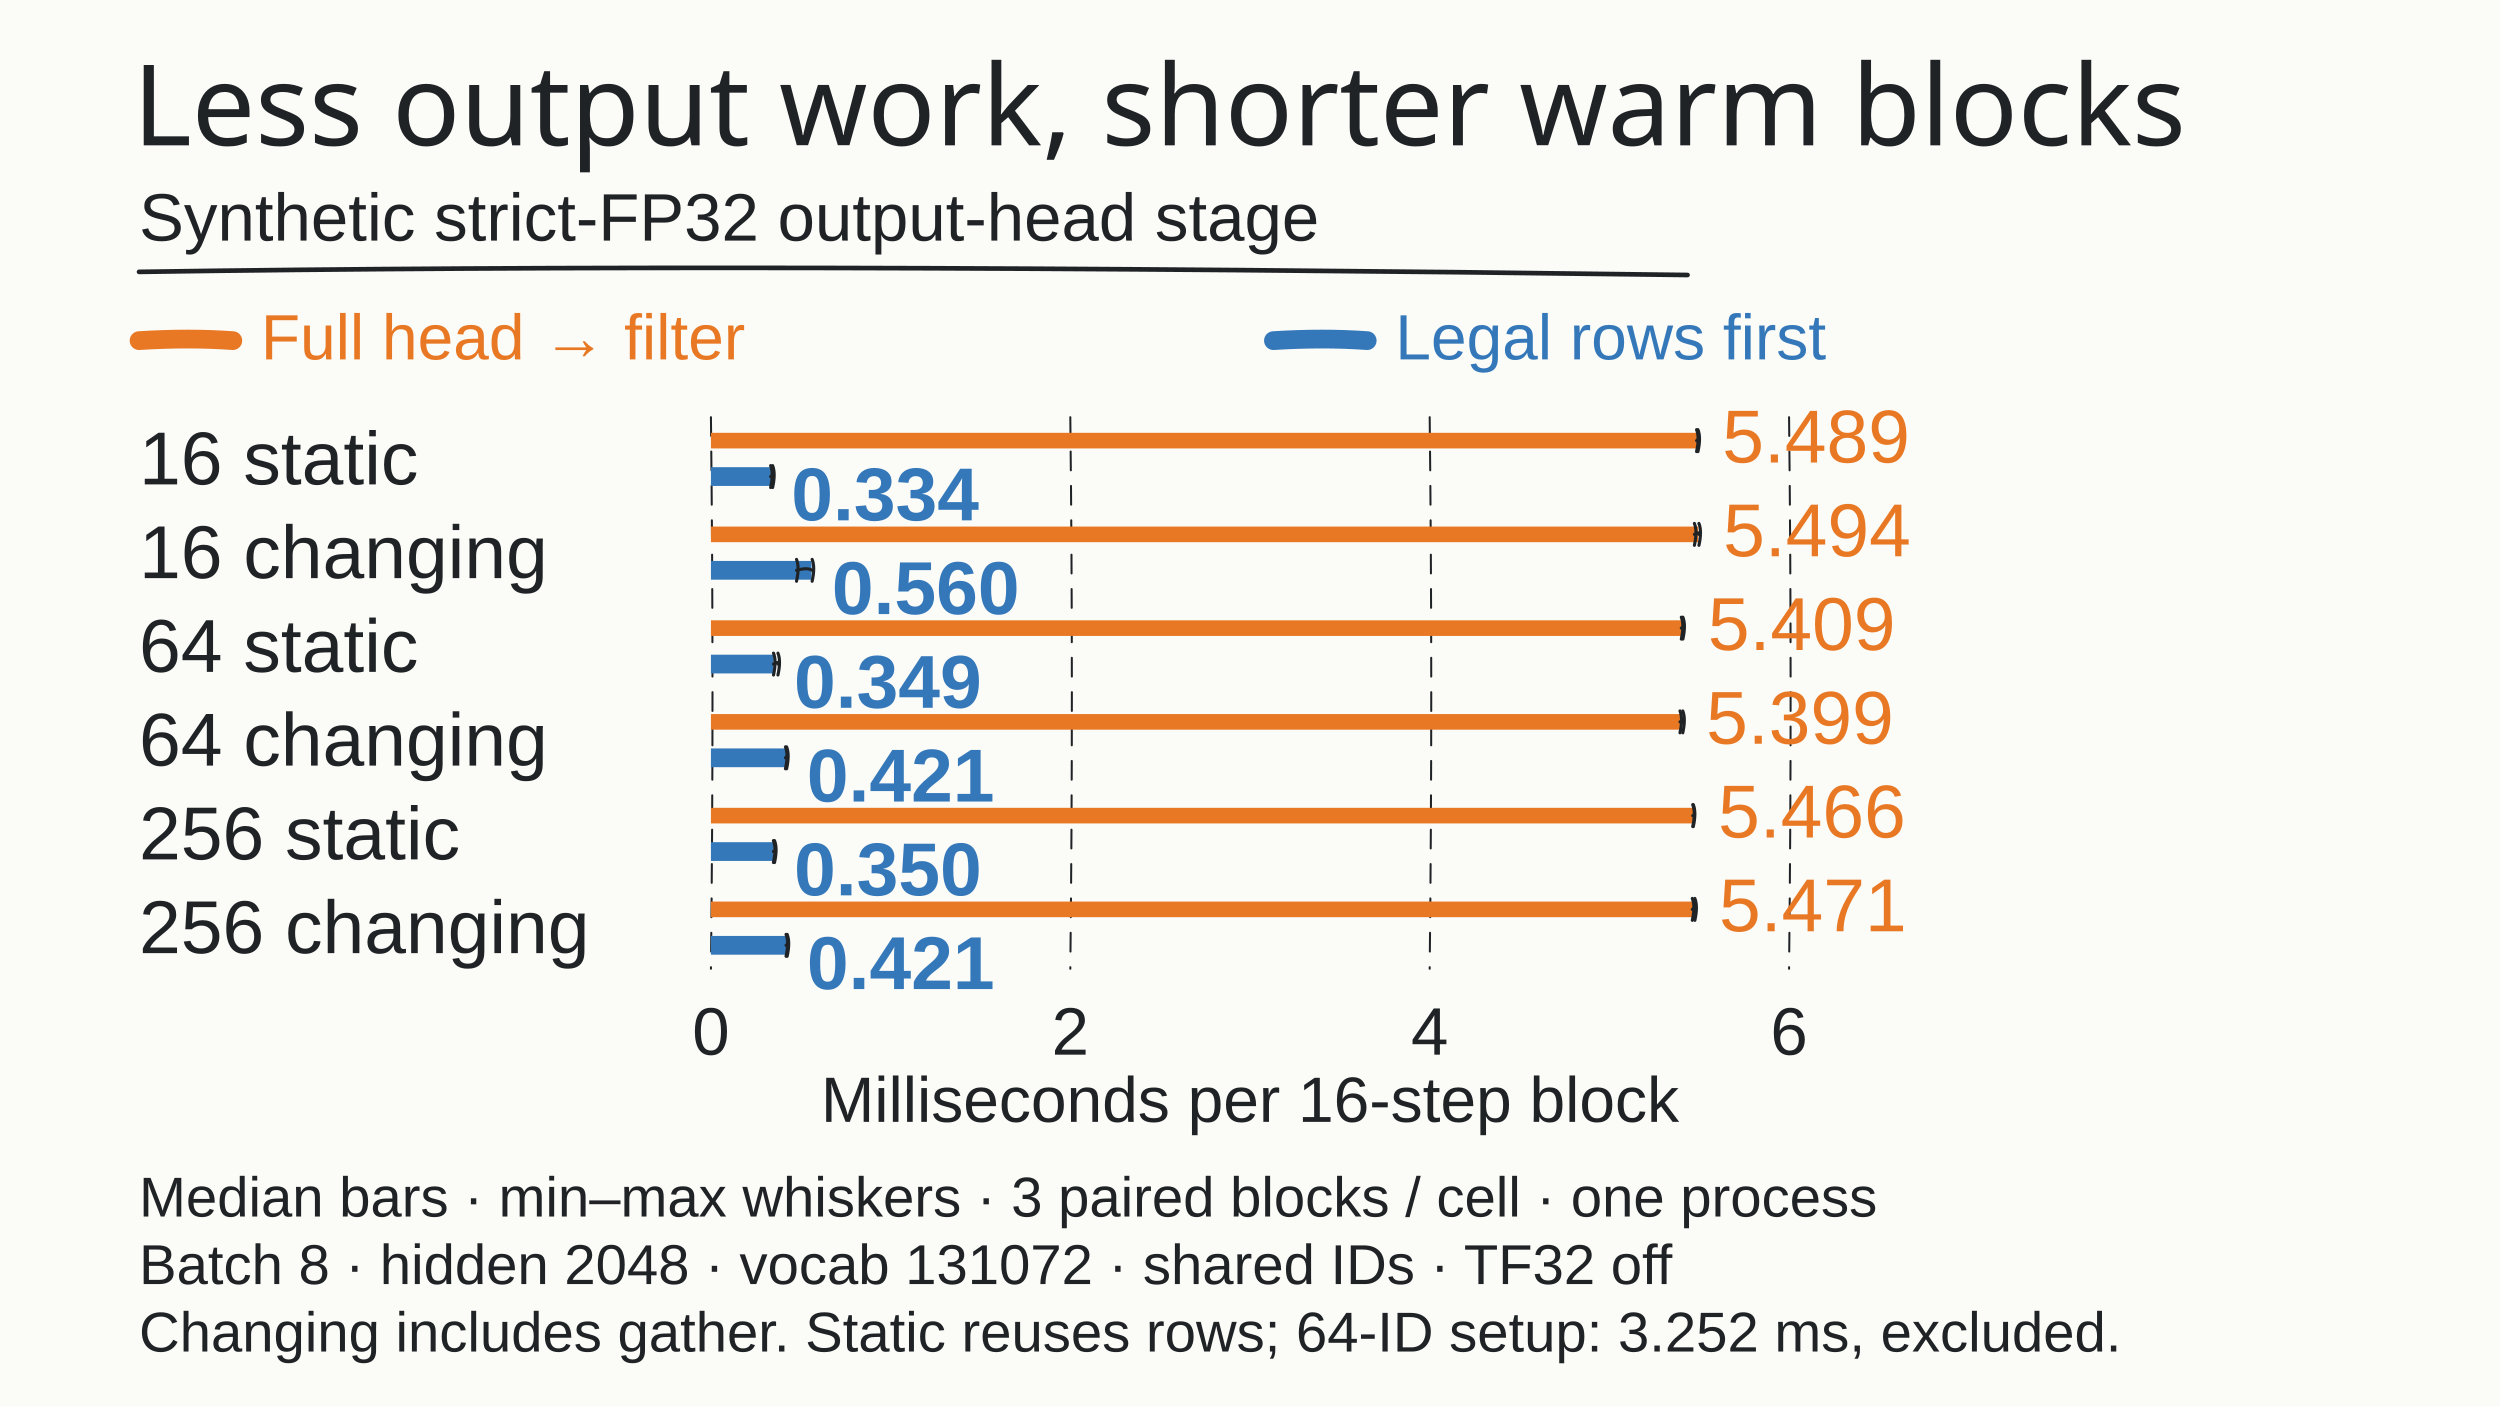
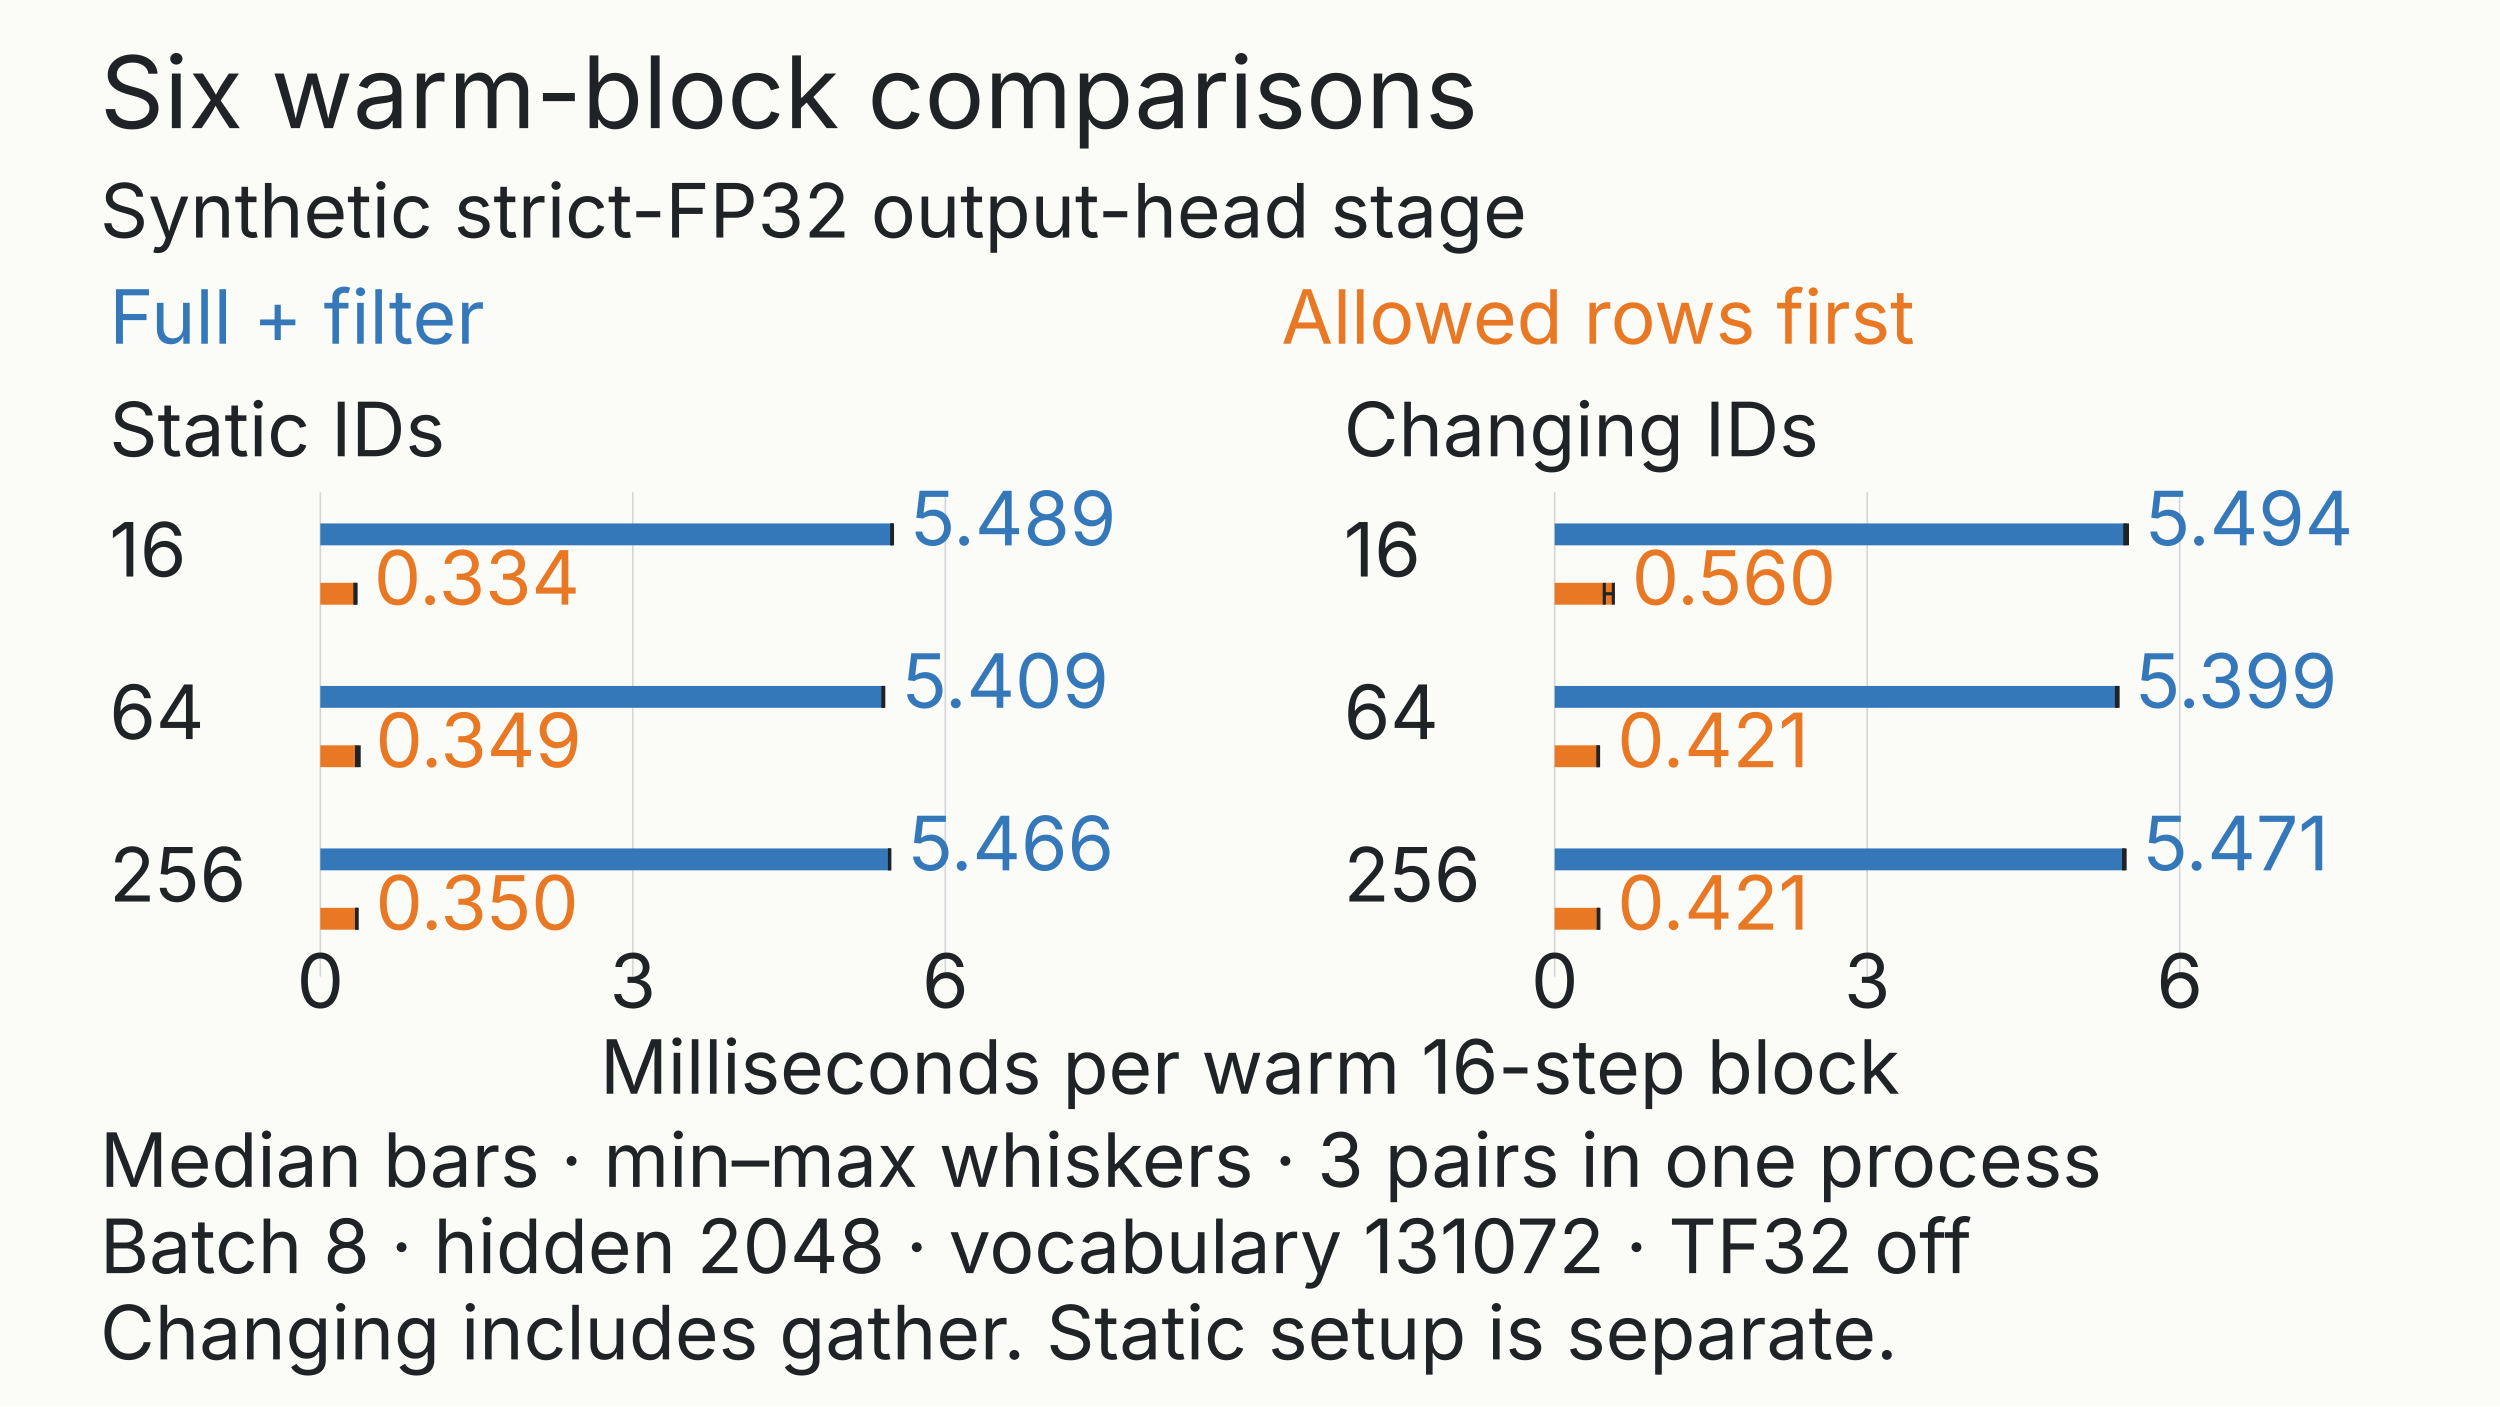
<svg xmlns="http://www.w3.org/2000/svg" width="1600" height="900" viewBox="0 0 1600 900">
  <rect width="100%" height="100%" fill="#FBFBF8" />
  <defs>
-     <marker id="arrow" viewBox="0 0 12 12" refX="9" refY="6" markerWidth="5" markerHeight="5" orient="auto">
-       <path d="M1 1 L10 6 L1 11" fill="none" stroke="context-stroke" stroke-width="2" />
+     <marker id="arrow" viewBox="0 0 12 12" refX="10" refY="6" markerWidth="5" markerHeight="5" orient="auto">
+       <path d="M2 2 L10 6 L2 10" fill="none" stroke="context-stroke" stroke-width="2" />
    </marker>
-     <pattern id="hatch" width="18" height="18" patternUnits="userSpaceOnUse">
-       <path d="M-4 18 L18 -4 M8 26 L26 8" stroke="#E87823" stroke-width="2" opacity=".35" />
-     </pattern>
  </defs>
-   <text x="85" y="93" font-family="Bradley Hand" font-size="72" fill="#202326" text-anchor="start" font-weight="normal">
-     <tspan x="85" dy="0">Less output work, shorter warm blocks</tspan>
-   </text>
-   <text x="89" y="154" font-family="Arial, Helvetica, sans-serif" font-size="43" fill="#202326" text-anchor="start" font-weight="normal">
-     <tspan x="89" dy="0">Synthetic strict-FP32 output-head stage</tspan>
-   </text>
-   <path d="M89 174.0 Q480 168.0 1080 176.0" fill="none" stroke="#202326" stroke-width="3" stroke-linecap="round" stroke-linejoin="round" />
-   <path d="M89 218 Q121.0 216.0 149 218" fill="none" stroke="#E87823" stroke-width="12" stroke-linecap="round" stroke-linejoin="round" />
-   <text x="167" y="230" font-family="Arial, Helvetica, sans-serif" font-size="41" fill="#E87823" text-anchor="start" font-weight="normal">
-     <tspan x="167" dy="0">Full head → filter</tspan>
-   </text>
-   <path d="M815 218 Q847.0 216.0 875 218" fill="none" stroke="#3478BA" stroke-width="12" stroke-linecap="round" stroke-linejoin="round" />
-   <text x="893" y="230" font-family="Arial, Helvetica, sans-serif" font-size="41" fill="#3478BA" text-anchor="start" font-weight="normal">
-     <tspan x="893" dy="0">Legal rows first</tspan>
-   </text>
-   <path d="M455.0 267 Q457.0 441.5 455.0 620" fill="none" stroke="#202326" stroke-width="1.3" stroke-linecap="round" stroke-linejoin="round" stroke-dasharray="12 10" />
-   <text x="455.0" y="675" font-family="Arial, Helvetica, sans-serif" font-size="43" fill="#202326" text-anchor="middle" font-weight="normal">
-     <tspan x="455.0" dy="0">0</tspan>
-   </text>
-   <path d="M685.0 267 Q687.0 441.5 685.0 620" fill="none" stroke="#202326" stroke-width="1.3" stroke-linecap="round" stroke-linejoin="round" stroke-dasharray="12 10" />
-   <text x="685.0" y="675" font-family="Arial, Helvetica, sans-serif" font-size="43" fill="#202326" text-anchor="middle" font-weight="normal">
-     <tspan x="685.0" dy="0">2</tspan>
-   </text>
-   <path d="M915.0 267 Q917.0 441.5 915.0 620" fill="none" stroke="#202326" stroke-width="1.3" stroke-linecap="round" stroke-linejoin="round" stroke-dasharray="12 10" />
-   <text x="915.0" y="675" font-family="Arial, Helvetica, sans-serif" font-size="43" fill="#202326" text-anchor="middle" font-weight="normal">
-     <tspan x="915.0" dy="0">4</tspan>
-   </text>
-   <path d="M1145.0 267 Q1147.0 441.5 1145.0 620" fill="none" stroke="#202326" stroke-width="1.3" stroke-linecap="round" stroke-linejoin="round" stroke-dasharray="12 10" />
-   <text x="1145.0" y="675" font-family="Arial, Helvetica, sans-serif" font-size="43" fill="#202326" text-anchor="middle" font-weight="normal">
-     <tspan x="1145.0" dy="0">6</tspan>
-   </text>
-   <text x="89" y="310" font-family="Arial, Helvetica, sans-serif" font-size="48" fill="#202326" text-anchor="start" font-weight="normal">
-     <tspan x="89" dy="0">16 static</tspan>
-   </text>
-   <rect x="455" y="277" width="631.231" height="10" fill="#E87823" stroke="none" stroke-width="1" />
-   <rect x="455" y="299" width="38.423" height="12" fill="#3478BA" stroke="none" stroke-width="1" />
-   <path d="M1085.804 282 Q1088.246 280.0 1086.688 282" fill="none" stroke="#202326" stroke-width="2" stroke-linecap="round" stroke-linejoin="round" />
-   <path d="M1085.804 275 Q1087.804 280.0 1085.804 289" fill="none" stroke="#202326" stroke-width="2" stroke-linecap="round" stroke-linejoin="round" />
-   <path d="M1086.688 275 Q1088.688 280.0 1086.688 289" fill="none" stroke="#202326" stroke-width="2" stroke-linecap="round" stroke-linejoin="round" />
-   <path d="M493.198 305 Q495.837 303.0 494.477 305" fill="none" stroke="#202326" stroke-width="2" stroke-linecap="round" stroke-linejoin="round" />
-   <path d="M493.198 298 Q495.198 303.0 493.198 312" fill="none" stroke="#202326" stroke-width="2" stroke-linecap="round" stroke-linejoin="round" />
-   <path d="M494.477 298 Q496.477 303.0 494.477 312" fill="none" stroke="#202326" stroke-width="2" stroke-linecap="round" stroke-linejoin="round" />
-   <text x="506.423" y="333" font-family="Arial, Helvetica, sans-serif" font-size="48" fill="#3478BA" text-anchor="start" font-weight="bold">
-     <tspan x="506.423" dy="0">0.334</tspan>
-   </text>
-   <text x="1102.231" y="296" font-family="Arial, Helvetica, sans-serif" font-size="48" fill="#E87823" text-anchor="start" font-weight="normal">
-     <tspan x="1102.231" dy="0">5.489</tspan>
-   </text>
-   <text x="89" y="370" font-family="Arial, Helvetica, sans-serif" font-size="48" fill="#202326" text-anchor="start" font-weight="normal">
-     <tspan x="89" dy="0">16 changing</tspan>
-   </text>
-   <rect x="455" y="337" width="631.81" height="10" fill="#E87823" stroke="none" stroke-width="1" />
-   <rect x="455" y="359" width="64.391" height="12" fill="#3478BA" stroke="none" stroke-width="1" />
-   <path d="M1084.415 342 Q1087.867 340.0 1087.318 342" fill="none" stroke="#202326" stroke-width="2" stroke-linecap="round" stroke-linejoin="round" />
-   <path d="M1084.415 335 Q1086.415 340.0 1084.415 349" fill="none" stroke="#202326" stroke-width="2" stroke-linecap="round" stroke-linejoin="round" />
-   <path d="M1087.318 335 Q1089.318 340.0 1087.318 349" fill="none" stroke="#202326" stroke-width="2" stroke-linecap="round" stroke-linejoin="round" />
-   <path d="M509.771 365 Q516.77 363.0 519.768 365" fill="none" stroke="#202326" stroke-width="2" stroke-linecap="round" stroke-linejoin="round" />
-   <path d="M509.771 358 Q511.771 363.0 509.771 372" fill="none" stroke="#202326" stroke-width="2" stroke-linecap="round" stroke-linejoin="round" />
-   <path d="M519.768 358 Q521.768 363.0 519.768 372" fill="none" stroke="#202326" stroke-width="2" stroke-linecap="round" stroke-linejoin="round" />
-   <text x="532.391" y="393" font-family="Arial, Helvetica, sans-serif" font-size="48" fill="#3478BA" text-anchor="start" font-weight="bold">
-     <tspan x="532.391" dy="0">0.560</tspan>
-   </text>
-   <text x="1102.81" y="356" font-family="Arial, Helvetica, sans-serif" font-size="48" fill="#E87823" text-anchor="start" font-weight="normal">
-     <tspan x="1102.81" dy="0">5.494</tspan>
-   </text>
-   <text x="89" y="430" font-family="Arial, Helvetica, sans-serif" font-size="48" fill="#202326" text-anchor="start" font-weight="normal">
-     <tspan x="89" dy="0">64 static</tspan>
-   </text>
-   <rect x="455" y="397" width="622.007" height="10" fill="#E87823" stroke="none" stroke-width="1" />
-   <rect x="455" y="419" width="40.172" height="12" fill="#3478BA" stroke="none" stroke-width="1" />
-   <path d="M1076.036 402 Q1078.539 400.0 1077.042 402" fill="none" stroke="#202326" stroke-width="2" stroke-linecap="round" stroke-linejoin="round" />
-   <path d="M1076.036 395 Q1078.036 400.0 1076.036 409" fill="none" stroke="#202326" stroke-width="2" stroke-linecap="round" stroke-linejoin="round" />
-   <path d="M1077.042 395 Q1079.042 400.0 1077.042 409" fill="none" stroke="#202326" stroke-width="2" stroke-linecap="round" stroke-linejoin="round" />
-   <path d="M495.041 425 Q498.463 423.0 497.884 425" fill="none" stroke="#202326" stroke-width="2" stroke-linecap="round" stroke-linejoin="round" />
-   <path d="M495.041 418 Q497.041 423.0 495.041 432" fill="none" stroke="#202326" stroke-width="2" stroke-linecap="round" stroke-linejoin="round" />
-   <path d="M497.884 418 Q499.884 423.0 497.884 432" fill="none" stroke="#202326" stroke-width="2" stroke-linecap="round" stroke-linejoin="round" />
-   <text x="508.172" y="453" font-family="Arial, Helvetica, sans-serif" font-size="48" fill="#3478BA" text-anchor="start" font-weight="bold">
-     <tspan x="508.172" dy="0">0.349</tspan>
-   </text>
-   <text x="1093.007" y="416" font-family="Arial, Helvetica, sans-serif" font-size="48" fill="#E87823" text-anchor="start" font-weight="normal">
-     <tspan x="1093.007" dy="0">5.409</tspan>
-   </text>
-   <text x="89" y="490" font-family="Arial, Helvetica, sans-serif" font-size="48" fill="#202326" text-anchor="start" font-weight="normal">
-     <tspan x="89" dy="0">64 changing</tspan>
-   </text>
-   <rect x="455" y="457" width="620.914" height="10" fill="#E87823" stroke="none" stroke-width="1" />
-   <rect x="455" y="479" width="48.366" height="12" fill="#3478BA" stroke="none" stroke-width="1" />
-   <path d="M1075.187 462 Q1078.081 460.0 1076.975 462" fill="none" stroke="#202326" stroke-width="2" stroke-linecap="round" stroke-linejoin="round" />
-   <path d="M1075.187 455 Q1077.187 460.0 1075.187 469" fill="none" stroke="#202326" stroke-width="2" stroke-linecap="round" stroke-linejoin="round" />
-   <path d="M1076.975 455 Q1078.975 460.0 1076.975 469" fill="none" stroke="#202326" stroke-width="2" stroke-linecap="round" stroke-linejoin="round" />
-   <path d="M502.678 485 Q505.052 483.0 503.426 485" fill="none" stroke="#202326" stroke-width="2" stroke-linecap="round" stroke-linejoin="round" />
-   <path d="M502.678 478 Q504.678 483.0 502.678 492" fill="none" stroke="#202326" stroke-width="2" stroke-linecap="round" stroke-linejoin="round" />
-   <path d="M503.426 478 Q505.426 483.0 503.426 492" fill="none" stroke="#202326" stroke-width="2" stroke-linecap="round" stroke-linejoin="round" />
-   <text x="516.366" y="513" font-family="Arial, Helvetica, sans-serif" font-size="48" fill="#3478BA" text-anchor="start" font-weight="bold">
-     <tspan x="516.366" dy="0">0.421</tspan>
-   </text>
-   <text x="1091.914" y="476" font-family="Arial, Helvetica, sans-serif" font-size="48" fill="#E87823" text-anchor="start" font-weight="normal">
-     <tspan x="1091.914" dy="0">5.399</tspan>
-   </text>
-   <text x="89" y="550" font-family="Arial, Helvetica, sans-serif" font-size="48" fill="#202326" text-anchor="start" font-weight="normal">
-     <tspan x="89" dy="0">256 static</tspan>
-   </text>
-   <rect x="455" y="517" width="628.587" height="10" fill="#E87823" stroke="none" stroke-width="1" />
-   <rect x="455" y="539" width="40.201" height="12" fill="#3478BA" stroke="none" stroke-width="1" />
-   <path d="M1083.353 522 Q1085.53 520.0 1083.707 522" fill="none" stroke="#202326" stroke-width="2" stroke-linecap="round" stroke-linejoin="round" />
-   <path d="M1083.353 515 Q1085.353 520.0 1083.353 529" fill="none" stroke="#202326" stroke-width="2" stroke-linecap="round" stroke-linejoin="round" />
-   <path d="M1083.707 515 Q1085.707 520.0 1083.707 529" fill="none" stroke="#202326" stroke-width="2" stroke-linecap="round" stroke-linejoin="round" />
-   <path d="M494.967 545 Q497.331 543.0 495.696 545" fill="none" stroke="#202326" stroke-width="2" stroke-linecap="round" stroke-linejoin="round" />
-   <path d="M494.967 538 Q496.967 543.0 494.967 552" fill="none" stroke="#202326" stroke-width="2" stroke-linecap="round" stroke-linejoin="round" />
-   <path d="M495.696 538 Q497.696 543.0 495.696 552" fill="none" stroke="#202326" stroke-width="2" stroke-linecap="round" stroke-linejoin="round" />
-   <text x="508.201" y="573" font-family="Arial, Helvetica, sans-serif" font-size="48" fill="#3478BA" text-anchor="start" font-weight="bold">
-     <tspan x="508.201" dy="0">0.350</tspan>
-   </text>
-   <text x="1099.587" y="536" font-family="Arial, Helvetica, sans-serif" font-size="48" fill="#E87823" text-anchor="start" font-weight="normal">
-     <tspan x="1099.587" dy="0">5.466</tspan>
-   </text>
-   <text x="89" y="610" font-family="Arial, Helvetica, sans-serif" font-size="48" fill="#202326" text-anchor="start" font-weight="normal">
-     <tspan x="89" dy="0">256 changing</tspan>
-   </text>
-   <rect x="455" y="577" width="629.152" height="10" fill="#E87823" stroke="none" stroke-width="1" />
-   <rect x="455" y="599" width="48.426" height="12" fill="#3478BA" stroke="none" stroke-width="1" />
-   <path d="M1083.07 582 Q1085.889 580.0 1084.709 582" fill="none" stroke="#202326" stroke-width="2" stroke-linecap="round" stroke-linejoin="round" />
-   <path d="M1083.07 575 Q1085.07 580.0 1083.07 589" fill="none" stroke="#202326" stroke-width="2" stroke-linecap="round" stroke-linejoin="round" />
-   <path d="M1084.709 575 Q1086.709 580.0 1084.709 589" fill="none" stroke="#202326" stroke-width="2" stroke-linecap="round" stroke-linejoin="round" />
-   <path d="M503.066 605 Q505.419 603.0 503.772 605" fill="none" stroke="#202326" stroke-width="2" stroke-linecap="round" stroke-linejoin="round" />
-   <path d="M503.066 598 Q505.066 603.0 503.066 612" fill="none" stroke="#202326" stroke-width="2" stroke-linecap="round" stroke-linejoin="round" />
-   <path d="M503.772 598 Q505.772 603.0 503.772 612" fill="none" stroke="#202326" stroke-width="2" stroke-linecap="round" stroke-linejoin="round" />
-   <text x="516.426" y="633" font-family="Arial, Helvetica, sans-serif" font-size="48" fill="#3478BA" text-anchor="start" font-weight="bold">
-     <tspan x="516.426" dy="0">0.421</tspan>
-   </text>
-   <text x="1100.152" y="596" font-family="Arial, Helvetica, sans-serif" font-size="48" fill="#E87823" text-anchor="start" font-weight="normal">
-     <tspan x="1100.152" dy="0">5.471</tspan>
-   </text>
-   <text x="800.0" y="718" font-family="Arial, Helvetica, sans-serif" font-size="41" fill="#202326" text-anchor="middle" font-weight="normal">
-     <tspan x="800.0" dy="0">Milliseconds per 16-step block</tspan>
-   </text>
-   <text x="89" y="778.6" font-family="Arial, Helvetica, sans-serif" font-size="36" fill="#202326" text-anchor="start" font-weight="normal">
-     <tspan x="89" dy="0">Median bars · min–max whiskers · 3 paired blocks / cell · one process</tspan>
-     <tspan x="89" dy="43.2">Batch 8 · hidden 2048 · vocab 131072 · shared IDs · TF32 off</tspan>
-     <tspan x="89" dy="43.2">Changing includes gather. Static reuses rows; 64-ID setup: 3.252 ms, excluded.</tspan>
-   </text>
+   <text x="64" y="82.0" font-family="Inter" font-size="64" font-weight="400" font-style="normal" fill="#202326" text-anchor="start">Six warm-block comparisons</text>
+   <text x="64" y="152.0" font-family="Inter" font-size="48" font-weight="400" font-style="normal" fill="#202326" text-anchor="start">Synthetic strict-FP32 output-head stage</text>
+   <text x="70" y="220.0" font-family="Inter" font-size="48" font-weight="400" font-style="normal" fill="#3478BA" text-anchor="start">Full + filter</text>
+   <text x="820" y="220.0" font-family="Inter" font-size="48" font-weight="400" font-style="normal" fill="#E87823" text-anchor="start">Allowed rows first</text>
+   <text x="70" y="292.0" font-family="Inter" font-size="48" font-weight="400" font-style="normal" fill="#202326" text-anchor="start">Static IDs</text>
+   <line x1="205.0" y1="315" x2="205.0" y2="625" stroke="#D3D6D9" stroke-width="1" />
+   <text x="205.0" y="645.0" font-family="Inter" font-size="48" font-weight="400" font-style="normal" fill="#202326" text-anchor="middle">0</text>
+   <line x1="405.0" y1="315" x2="405.0" y2="625" stroke="#D3D6D9" stroke-width="1" />
+   <text x="405.0" y="645.0" font-family="Inter" font-size="48" font-weight="400" font-style="normal" fill="#202326" text-anchor="middle">3</text>
+   <line x1="605.0" y1="315" x2="605.0" y2="625" stroke="#D3D6D9" stroke-width="1" />
+   <text x="605.0" y="645.0" font-family="Inter" font-size="48" font-weight="400" font-style="normal" fill="#202326" text-anchor="middle">6</text>
+   <text x="70" y="369.0" font-family="Inter" font-size="48" font-weight="400" font-style="normal" fill="#202326" text-anchor="start">16</text>
+   <rect data-science="bar" data-series="baseline" data-mode="static" data-size="16" x="205" y="335" width="365.931" height="14" fill="#3478BA" />
+   <line x1="570.683" y1="342.0" x2="571.196" y2="342.0" stroke="#202326" stroke-width="2" />
+   <line x1="570.683" y1="335.0" x2="570.683" y2="349.0" stroke="#202326" stroke-width="2" />
+   <line x1="571.196" y1="335.0" x2="571.196" y2="349.0" stroke="#202326" stroke-width="2" />
+   <text x="582.931" y="349.0" font-family="Inter" font-size="48" font-weight="400" font-style="normal" fill="#3478BA" text-anchor="start">5.489</text>
+   <rect data-science="bar" data-series="candidate" data-mode="static" data-size="16" x="205" y="373" width="22.274" height="14" fill="#E87823" />
+   <line x1="227.144" y1="380.0" x2="227.885" y2="380.0" stroke="#202326" stroke-width="2" />
+   <line x1="227.144" y1="373.0" x2="227.144" y2="387.0" stroke="#202326" stroke-width="2" />
+   <line x1="227.885" y1="373.0" x2="227.885" y2="387.0" stroke="#202326" stroke-width="2" />
+   <text x="239.274" y="387.0" font-family="Inter" font-size="48" font-weight="400" font-style="normal" fill="#E87823" text-anchor="start">0.334</text>
+   <text x="70" y="473.0" font-family="Inter" font-size="48" font-weight="400" font-style="normal" fill="#202326" text-anchor="start">64</text>
+   <rect data-science="bar" data-series="baseline" data-mode="static" data-size="64" x="205" y="439" width="360.584" height="14" fill="#3478BA" />
+   <line x1="565.021" y1="446.0" x2="565.604" y2="446.0" stroke="#202326" stroke-width="2" />
+   <line x1="565.021" y1="439.0" x2="565.021" y2="453.0" stroke="#202326" stroke-width="2" />
+   <line x1="565.604" y1="439.0" x2="565.604" y2="453.0" stroke="#202326" stroke-width="2" />
+   <text x="577.584" y="453.0" font-family="Inter" font-size="48" font-weight="400" font-style="normal" fill="#3478BA" text-anchor="start">5.409</text>
+   <rect data-science="bar" data-series="candidate" data-mode="static" data-size="64" x="205" y="477" width="23.288" height="14" fill="#E87823" />
+   <line x1="228.212" y1="484.0" x2="229.86" y2="484.0" stroke="#202326" stroke-width="2" />
+   <line x1="228.212" y1="477.0" x2="228.212" y2="491.0" stroke="#202326" stroke-width="2" />
+   <line x1="229.86" y1="477.0" x2="229.86" y2="491.0" stroke="#202326" stroke-width="2" />
+   <text x="240.288" y="491.0" font-family="Inter" font-size="48" font-weight="400" font-style="normal" fill="#E87823" text-anchor="start">0.349</text>
+   <text x="70" y="577.0" font-family="Inter" font-size="48" font-weight="400" font-style="normal" fill="#202326" text-anchor="start">256</text>
+   <rect data-science="bar" data-series="baseline" data-mode="static" data-size="256" x="205" y="543" width="364.399" height="14" fill="#3478BA" />
+   <line x1="569.263" y1="550.0" x2="569.468" y2="550.0" stroke="#202326" stroke-width="2" />
+   <line x1="569.263" y1="543.0" x2="569.263" y2="557.0" stroke="#202326" stroke-width="2" />
+   <line x1="569.468" y1="543.0" x2="569.468" y2="557.0" stroke="#202326" stroke-width="2" />
+   <text x="581.399" y="557.0" font-family="Inter" font-size="48" font-weight="400" font-style="normal" fill="#3478BA" text-anchor="start">5.466</text>
+   <rect data-science="bar" data-series="candidate" data-mode="static" data-size="256" x="205" y="581" width="23.305" height="14" fill="#E87823" />
+   <line x1="228.169" y1="588.0" x2="228.592" y2="588.0" stroke="#202326" stroke-width="2" />
+   <line x1="228.169" y1="581.0" x2="228.169" y2="595.0" stroke="#202326" stroke-width="2" />
+   <line x1="228.592" y1="581.0" x2="228.592" y2="595.0" stroke="#202326" stroke-width="2" />
+   <text x="240.305" y="595.0" font-family="Inter" font-size="48" font-weight="400" font-style="normal" fill="#E87823" text-anchor="start">0.350</text>
+   <text x="860" y="292.0" font-family="Inter" font-size="48" font-weight="400" font-style="normal" fill="#202326" text-anchor="start">Changing IDs</text>
+   <line x1="995.0" y1="315" x2="995.0" y2="625" stroke="#D3D6D9" stroke-width="1" />
+   <text x="995.0" y="645.0" font-family="Inter" font-size="48" font-weight="400" font-style="normal" fill="#202326" text-anchor="middle">0</text>
+   <line x1="1195.0" y1="315" x2="1195.0" y2="625" stroke="#D3D6D9" stroke-width="1" />
+   <text x="1195.0" y="645.0" font-family="Inter" font-size="48" font-weight="400" font-style="normal" fill="#202326" text-anchor="middle">3</text>
+   <line x1="1395.0" y1="315" x2="1395.0" y2="625" stroke="#D3D6D9" stroke-width="1" />
+   <text x="1395.0" y="645.0" font-family="Inter" font-size="48" font-weight="400" font-style="normal" fill="#202326" text-anchor="middle">6</text>
+   <text x="860" y="369.0" font-family="Inter" font-size="48" font-weight="400" font-style="normal" fill="#202326" text-anchor="start">16</text>
+   <rect data-science="bar" data-series="baseline" data-mode="changing" data-size="16" x="995" y="335" width="366.267" height="14" fill="#3478BA" />
+   <line x1="1359.878" y1="342.0" x2="1361.561" y2="342.0" stroke="#202326" stroke-width="2" />
+   <line x1="1359.878" y1="335.0" x2="1359.878" y2="349.0" stroke="#202326" stroke-width="2" />
+   <line x1="1361.561" y1="335.0" x2="1361.561" y2="349.0" stroke="#202326" stroke-width="2" />
+   <text x="1373.267" y="349.0" font-family="Inter" font-size="48" font-weight="400" font-style="normal" fill="#3478BA" text-anchor="start">5.494</text>
+   <rect data-science="bar" data-series="candidate" data-mode="changing" data-size="16" x="995" y="373" width="37.328" height="14" fill="#E87823" />
+   <line x1="1026.752" y1="380.0" x2="1032.547" y2="380.0" stroke="#202326" stroke-width="2" />
+   <line x1="1026.752" y1="373.0" x2="1026.752" y2="387.0" stroke="#202326" stroke-width="2" />
+   <line x1="1032.547" y1="373.0" x2="1032.547" y2="387.0" stroke="#202326" stroke-width="2" />
+   <text x="1044.328" y="387.0" font-family="Inter" font-size="48" font-weight="400" font-style="normal" fill="#E87823" text-anchor="start">0.560</text>
+   <text x="860" y="473.0" font-family="Inter" font-size="48" font-weight="400" font-style="normal" fill="#202326" text-anchor="start">64</text>
+   <rect data-science="bar" data-series="baseline" data-mode="changing" data-size="64" x="995" y="439" width="359.95" height="14" fill="#3478BA" />
+   <line x1="1354.529" y1="446.0" x2="1355.565" y2="446.0" stroke="#202326" stroke-width="2" />
+   <line x1="1354.529" y1="439.0" x2="1354.529" y2="453.0" stroke="#202326" stroke-width="2" />
+   <line x1="1355.565" y1="439.0" x2="1355.565" y2="453.0" stroke="#202326" stroke-width="2" />
+   <text x="1366.95" y="453.0" font-family="Inter" font-size="48" font-weight="400" font-style="normal" fill="#3478BA" text-anchor="start">5.399</text>
+   <rect data-science="bar" data-series="candidate" data-mode="changing" data-size="64" x="995" y="477" width="28.038" height="14" fill="#E87823" />
+   <line x1="1022.64" y1="484.0" x2="1023.073" y2="484.0" stroke="#202326" stroke-width="2" />
+   <line x1="1022.64" y1="477.0" x2="1022.64" y2="491.0" stroke="#202326" stroke-width="2" />
+   <line x1="1023.073" y1="477.0" x2="1023.073" y2="491.0" stroke="#202326" stroke-width="2" />
+   <text x="1035.038" y="491.0" font-family="Inter" font-size="48" font-weight="400" font-style="normal" fill="#E87823" text-anchor="start">0.421</text>
+   <text x="860" y="577.0" font-family="Inter" font-size="48" font-weight="400" font-style="normal" fill="#202326" text-anchor="start">256</text>
+   <rect data-science="bar" data-series="baseline" data-mode="changing" data-size="256" x="995" y="543" width="364.726" height="14" fill="#3478BA" />
+   <line x1="1359.098" y1="550.0" x2="1360.049" y2="550.0" stroke="#202326" stroke-width="2" />
+   <line x1="1359.098" y1="543.0" x2="1359.098" y2="557.0" stroke="#202326" stroke-width="2" />
+   <line x1="1360.049" y1="543.0" x2="1360.049" y2="557.0" stroke="#202326" stroke-width="2" />
+   <text x="1371.726" y="557.0" font-family="Inter" font-size="48" font-weight="400" font-style="normal" fill="#3478BA" text-anchor="start">5.471</text>
+   <rect data-science="bar" data-series="candidate" data-mode="changing" data-size="256" x="995" y="581" width="28.073" height="14" fill="#E87823" />
+   <line x1="1022.864" y1="588.0" x2="1023.274" y2="588.0" stroke="#202326" stroke-width="2" />
+   <line x1="1022.864" y1="581.0" x2="1022.864" y2="595.0" stroke="#202326" stroke-width="2" />
+   <line x1="1023.274" y1="581.0" x2="1023.274" y2="595.0" stroke="#202326" stroke-width="2" />
+   <text x="1035.073" y="595.0" font-family="Inter" font-size="48" font-weight="400" font-style="normal" fill="#E87823" text-anchor="start">0.421</text>
+   <text x="800" y="700.0" font-family="Inter" font-size="48" font-weight="400" font-style="normal" fill="#202326" text-anchor="middle">Milliseconds per warm 16-step block</text>
+   <text x="64" y="759.6" font-family="Inter" font-size="48" font-weight="400" font-style="normal" fill="#202326" text-anchor="start">Median bars · min–max whiskers · 3 pairs in one process</text>
+   <text x="64" y="814.8" font-family="Inter" font-size="48" font-weight="400" font-style="normal" fill="#202326" text-anchor="start">Batch 8 · hidden 2048 · vocabulary 131072 · TF32 off</text>
+   <text x="64" y="870.0" font-family="Inter" font-size="48" font-weight="400" font-style="normal" fill="#202326" text-anchor="start">Changing includes gather. Static setup is separate.</text>
</svg>
